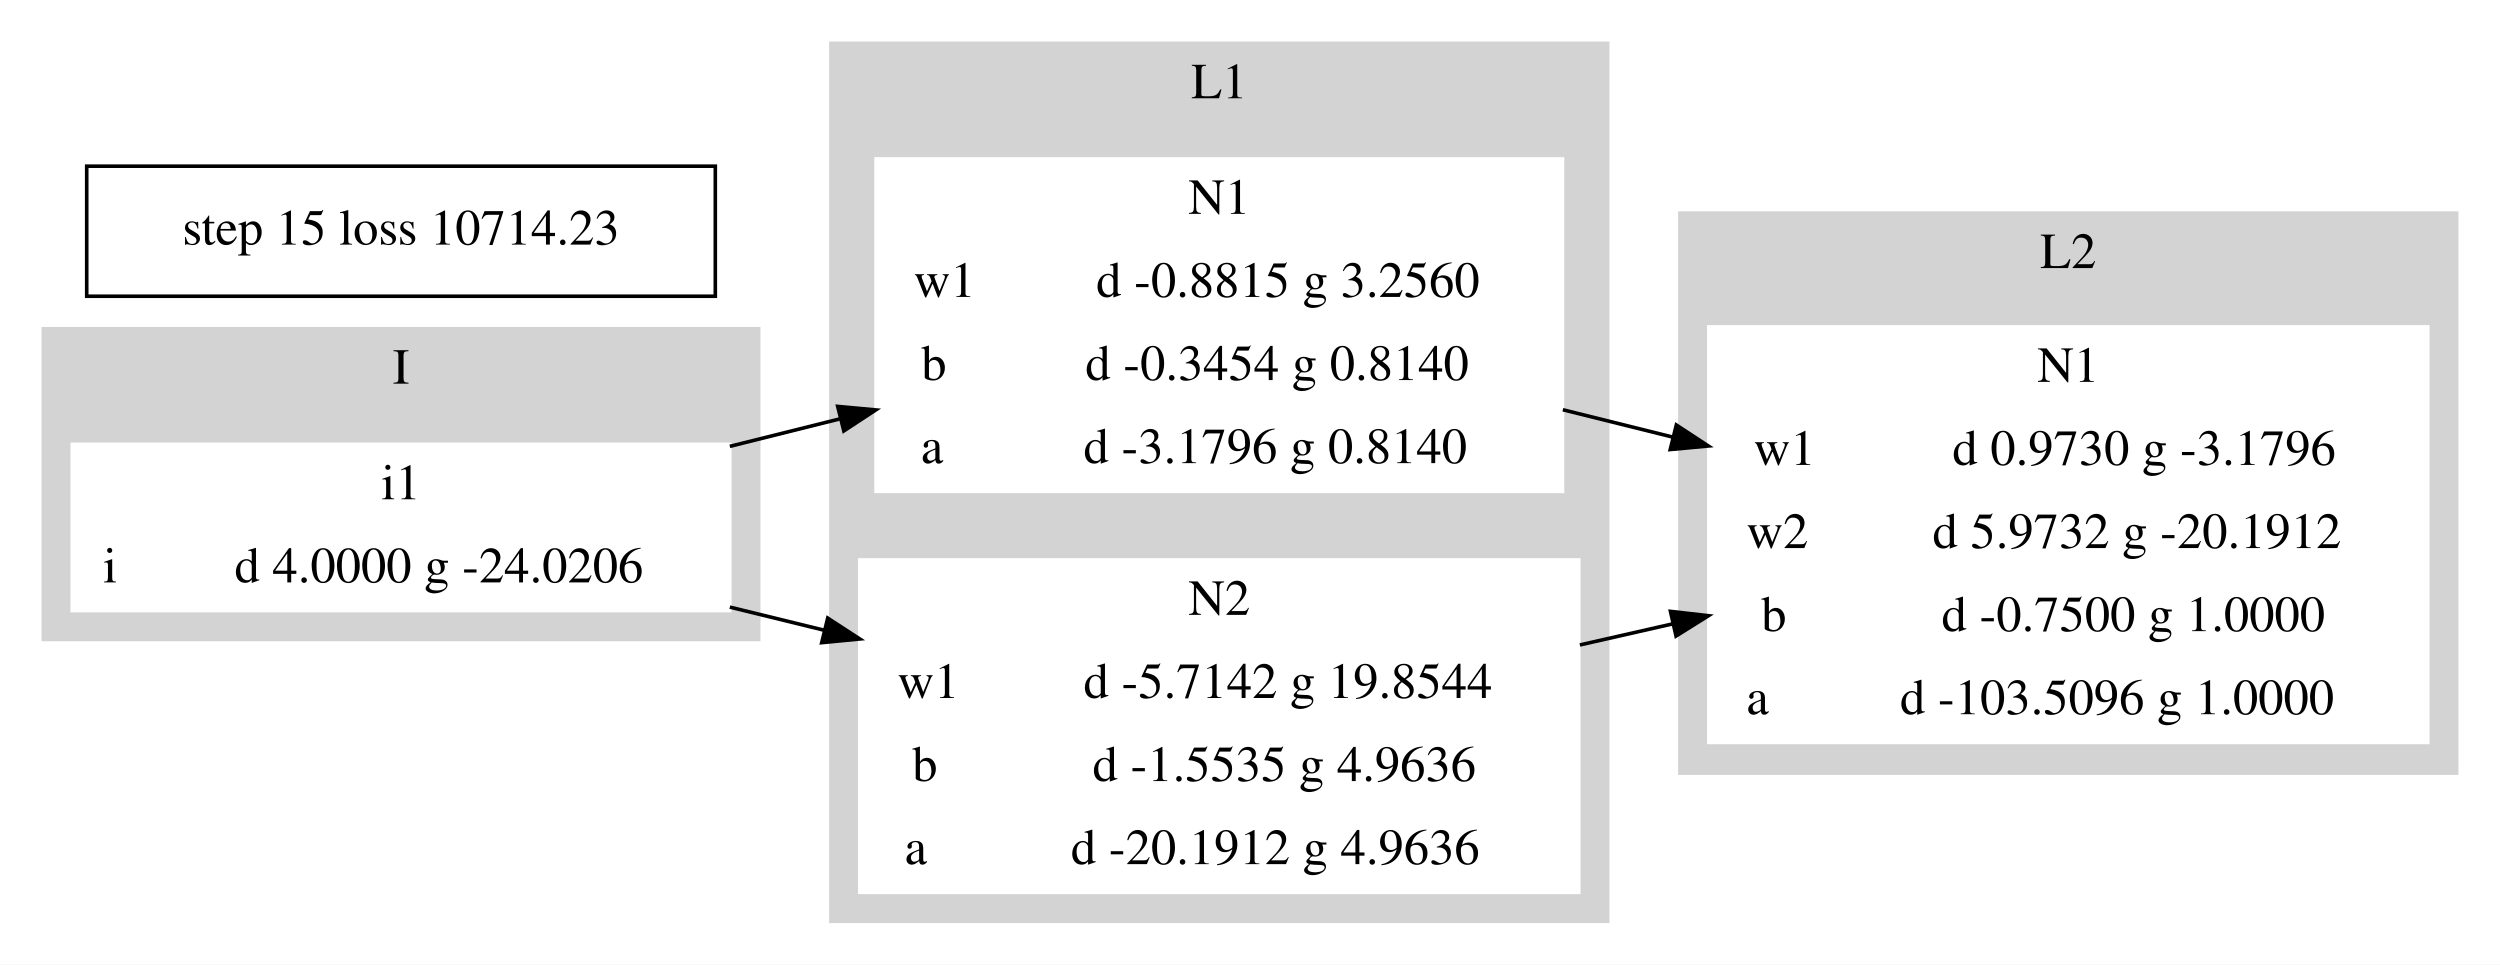
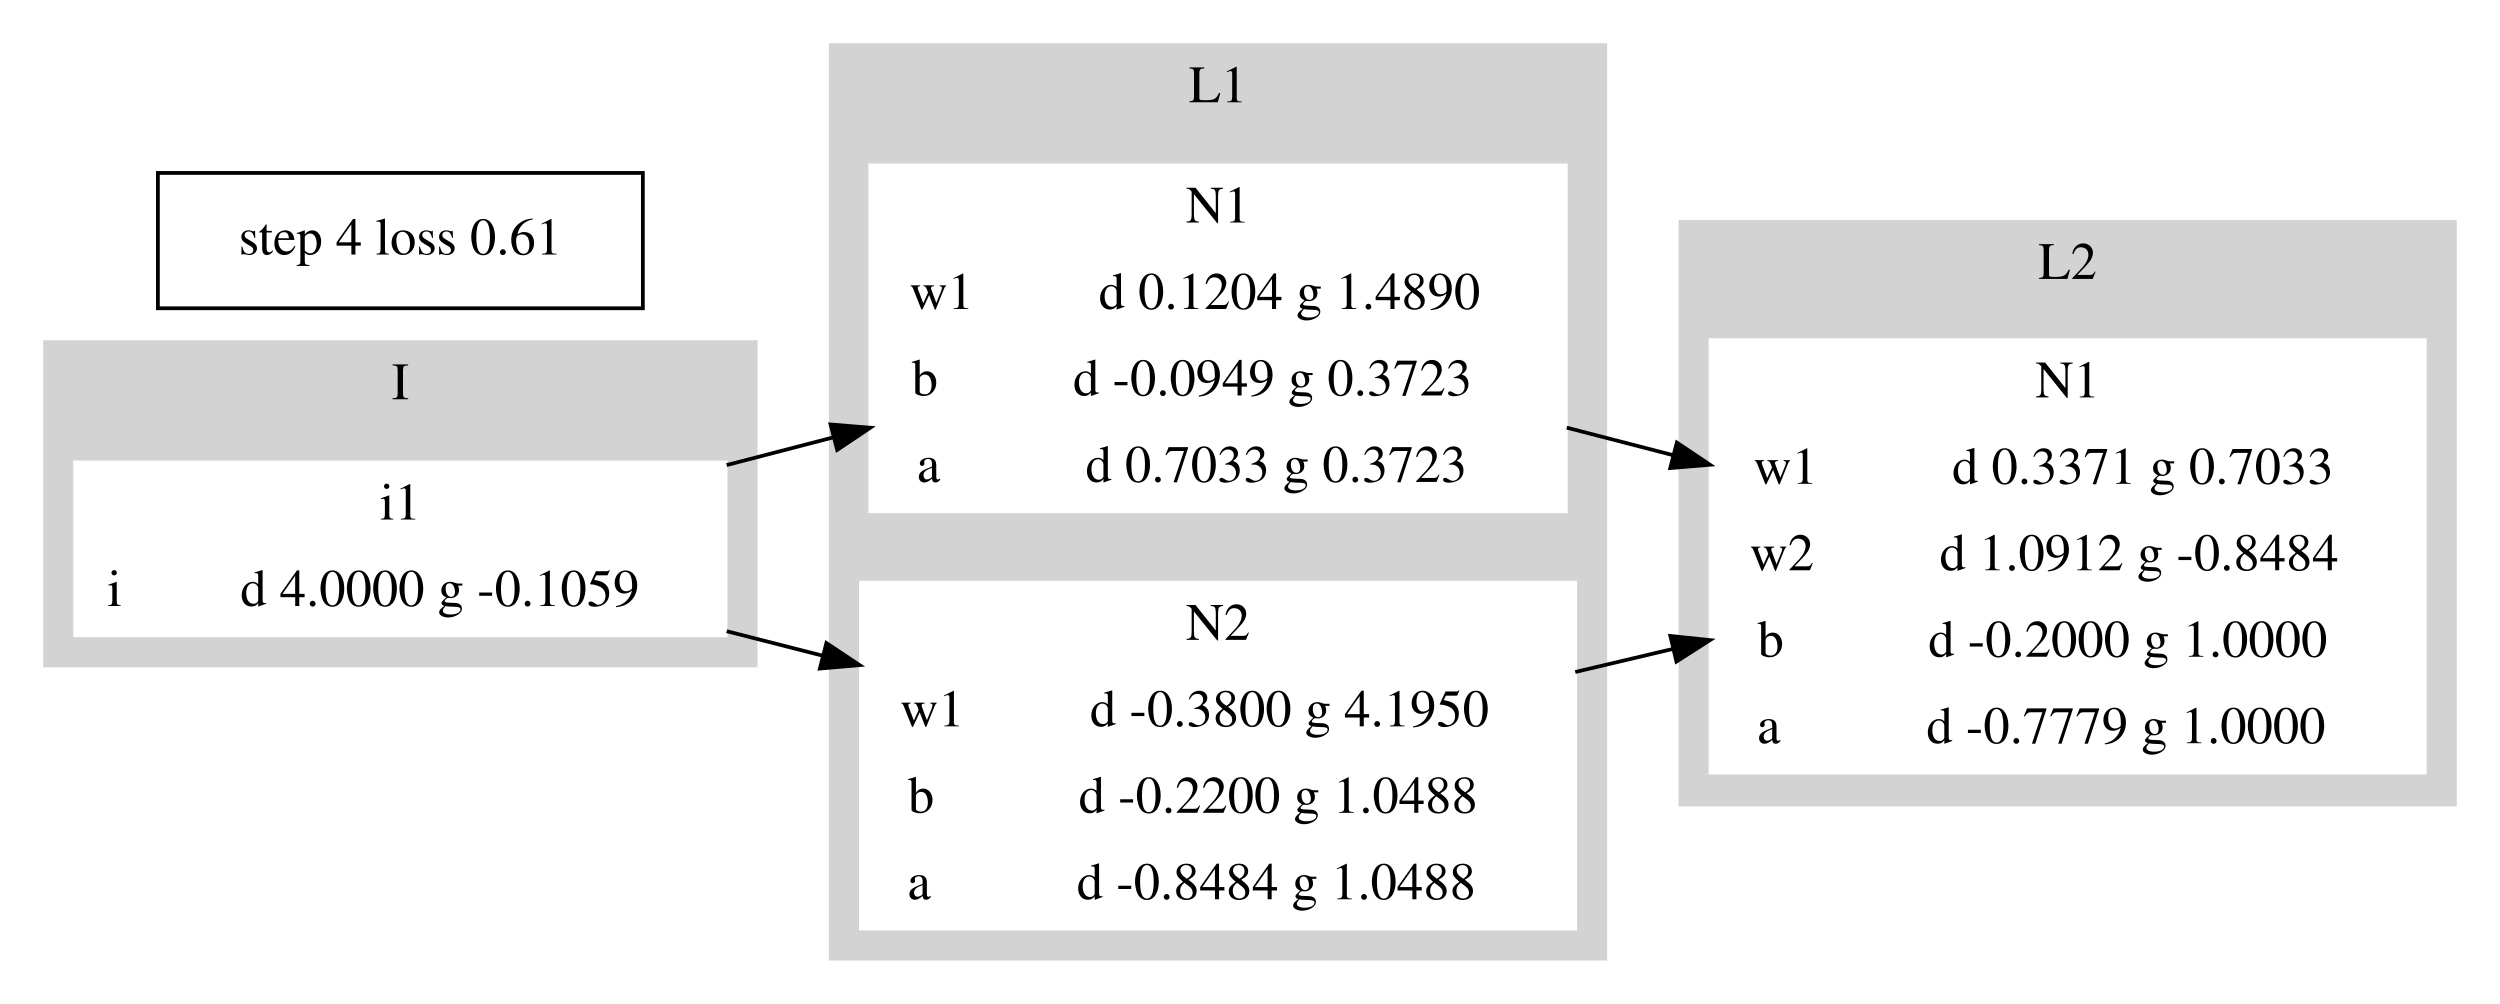
- <svg xmlns="http://www.w3.org/2000/svg" width="692pt" height="267pt" viewBox="0.00 0.00 692.00 267.00">
+ <svg xmlns="http://www.w3.org/2000/svg" width="665pt" height="267pt" viewBox="0.00 0.00 665.00 267.00">
  <g id="graph0" class="graph" transform="scale(1 1) rotate(0) translate(4 263)">
-     <polygon fill="white" stroke="transparent" points="-4,4 -4,-263 688,-263 688,4 -4,4" />
+     <polygon fill="white" stroke="transparent" points="-4,4 -4,-263 661,-263 661,4 -4,4" />
    <g id="clust1" class="cluster">
-       <polygon fill="lightgrey" stroke="lightgrey" points="8,-86 8,-172 206,-172 206,-86 8,-86" />
-       <text text-anchor="middle" x="107" y="-156.8" font-family="Times,serif" font-size="14.00">I</text>
+       <polygon fill="lightgrey" stroke="lightgrey" points="8,-86 8,-172 197,-172 197,-86 8,-86" />
+       <text text-anchor="middle" x="102.5" y="-156.8" font-family="Times,serif" font-size="14.00">I</text>
    </g>
    <g id="clust2" class="cluster">
-       <polygon fill="lightgrey" stroke="lightgrey" points="226,-8 226,-251 441,-251 441,-8 226,-8" />
-       <text text-anchor="middle" x="333.5" y="-235.8" font-family="Times,serif" font-size="14.00">L1</text>
+       <polygon fill="lightgrey" stroke="lightgrey" points="217,-8 217,-251 423,-251 423,-8 217,-8" />
+       <text text-anchor="middle" x="320" y="-235.8" font-family="Times,serif" font-size="14.00">L1</text>
    </g>
    <g id="clust3" class="cluster">
-       <polygon fill="lightgrey" stroke="lightgrey" points="461,-49 461,-204 676,-204 676,-49 461,-49" />
-       <text text-anchor="middle" x="568.5" y="-188.8" font-family="Times,serif" font-size="14.00">L2</text>
+       <polygon fill="lightgrey" stroke="lightgrey" points="443,-49 443,-204 649,-204 649,-49 443,-49" />
+       <text text-anchor="middle" x="546" y="-188.8" font-family="Times,serif" font-size="14.00">L2</text>
    </g>
    <g id="node1" class="node">
-       <polygon fill="white" stroke="white" points="16,-94 16,-140 198,-140 198,-94 16,-94" />
-       <text text-anchor="middle" x="107" y="-124.8" font-family="Times,serif" font-size="14.00">i1</text>
-       <polyline fill="none" stroke="white" points="16,-117 198,-117 " />
+       <polygon fill="white" stroke="white" points="16,-94 16,-140 189,-140 189,-94 16,-94" />
+       <text text-anchor="middle" x="102.5" y="-124.8" font-family="Times,serif" font-size="14.00">i1</text>
+       <polyline fill="none" stroke="white" points="16,-117 189,-117 " />
      <text text-anchor="middle" x="26.5" y="-101.8" font-family="Times,serif" font-size="14.00">i</text>
      <polyline fill="none" stroke="white" points="37,-94 37,-117 " />
-       <text text-anchor="middle" x="117.5" y="-101.8" font-family="Times,serif" font-size="14.00">d 4.0000 g -24.0206</text>
+       <text text-anchor="middle" x="113" y="-101.8" font-family="Times,serif" font-size="14.00">d 4.0000 g -0.1059</text>
    </g>
    <g id="node2" class="node">
-       <polygon fill="white" stroke="white" points="238.5,-127 238.5,-219 428.5,-219 428.5,-127 238.5,-127" />
-       <text text-anchor="middle" x="333.5" y="-203.8" font-family="Times,serif" font-size="14.00">N1</text>
-       <polyline fill="none" stroke="white" points="238.5,-196 428.5,-196 " />
-       <text text-anchor="middle" x="257.5" y="-180.8" font-family="Times,serif" font-size="14.00">w1</text>
-       <polyline fill="none" stroke="white" points="276.5,-173 276.5,-196 " />
-       <text text-anchor="middle" x="352.5" y="-180.8" font-family="Times,serif" font-size="14.00">d -0.8815 g 3.2560</text>
-       <polyline fill="none" stroke="white" points="238.5,-173 428.5,-173 " />
-       <text text-anchor="middle" x="254.5" y="-157.8" font-family="Times,serif" font-size="14.00">b</text>
-       <polyline fill="none" stroke="white" points="270.5,-150 270.5,-173 " />
-       <text text-anchor="middle" x="349.5" y="-157.8" font-family="Times,serif" font-size="14.00">d -0.3454 g 0.8140</text>
-       <polyline fill="none" stroke="white" points="238.5,-150 428.5,-150 " />
-       <text text-anchor="middle" x="254" y="-134.8" font-family="Times,serif" font-size="14.00">a</text>
-       <polyline fill="none" stroke="white" points="269.5,-127 269.5,-150 " />
-       <text text-anchor="middle" x="349" y="-134.8" font-family="Times,serif" font-size="14.00">d -3.1796 g 0.8140</text>
+       <polygon fill="white" stroke="white" points="227.5,-127 227.5,-219 412.5,-219 412.5,-127 227.5,-127" />
+       <text text-anchor="middle" x="320" y="-203.8" font-family="Times,serif" font-size="14.00">N1</text>
+       <polyline fill="none" stroke="white" points="227.5,-196 412.5,-196 " />
+       <text text-anchor="middle" x="246.5" y="-180.8" font-family="Times,serif" font-size="14.00">w1</text>
+       <polyline fill="none" stroke="white" points="265.5,-173 265.5,-196 " />
+       <text text-anchor="middle" x="339" y="-180.8" font-family="Times,serif" font-size="14.00">d 0.1204 g 1.4890</text>
+       <polyline fill="none" stroke="white" points="227.5,-173 412.5,-173 " />
+       <text text-anchor="middle" x="242" y="-157.8" font-family="Times,serif" font-size="14.00">b</text>
+       <polyline fill="none" stroke="white" points="256.5,-150 256.5,-173 " />
+       <text text-anchor="middle" x="334.5" y="-157.8" font-family="Times,serif" font-size="14.00">d -0.0949 g 0.3723</text>
+       <polyline fill="none" stroke="white" points="227.5,-150 412.5,-150 " />
+       <text text-anchor="middle" x="243" y="-134.8" font-family="Times,serif" font-size="14.00">a</text>
+       <polyline fill="none" stroke="white" points="258.5,-127 258.5,-150 " />
+       <text text-anchor="middle" x="335.5" y="-134.8" font-family="Times,serif" font-size="14.00">d 0.7033 g 0.3723</text>
    </g>
    <g id="edge1" class="edge">
-       <path fill="none" stroke="black" d="M198.02,-139.45C208.1,-141.97 218.42,-144.54 228.65,-147.1" />
-       <polygon fill="black" stroke="black" points="227.87,-150.51 238.42,-149.53 229.57,-143.72 227.87,-150.51" />
+       <path fill="none" stroke="black" d="M189.29,-139.29C198.61,-141.72 208.16,-144.2 217.65,-146.66" />
+       <polygon fill="black" stroke="black" points="216.93,-150.09 227.49,-149.22 218.69,-143.32 216.93,-150.09" />
    </g>
    <g id="node3" class="node">
-       <polygon fill="white" stroke="white" points="234,-16 234,-108 433,-108 433,-16 234,-16" />
-       <text text-anchor="middle" x="333.5" y="-92.8" font-family="Times,serif" font-size="14.00">N2</text>
-       <polyline fill="none" stroke="white" points="234,-85 433,-85 " />
-       <text text-anchor="middle" x="253" y="-69.8" font-family="Times,serif" font-size="14.00">w1</text>
-       <polyline fill="none" stroke="white" points="272,-62 272,-85 " />
-       <text text-anchor="middle" x="352.5" y="-69.8" font-family="Times,serif" font-size="14.00">d -5.7142 g 19.8544</text>
-       <polyline fill="none" stroke="white" points="234,-62 433,-62 " />
-       <text text-anchor="middle" x="252" y="-46.8" font-family="Times,serif" font-size="14.00">b</text>
-       <polyline fill="none" stroke="white" points="270,-39 270,-62 " />
-       <text text-anchor="middle" x="351.5" y="-46.8" font-family="Times,serif" font-size="14.00">d -1.5535 g 4.9636</text>
-       <polyline fill="none" stroke="white" points="234,-39 433,-39 " />
-       <text text-anchor="middle" x="249.5" y="-23.8" font-family="Times,serif" font-size="14.00">a</text>
-       <polyline fill="none" stroke="white" points="265,-16 265,-39 " />
-       <text text-anchor="middle" x="349" y="-23.8" font-family="Times,serif" font-size="14.00">d -20.1912 g 4.9636</text>
+       <polygon fill="white" stroke="white" points="225,-16 225,-108 415,-108 415,-16 225,-16" />
+       <text text-anchor="middle" x="320" y="-92.8" font-family="Times,serif" font-size="14.00">N2</text>
+       <polyline fill="none" stroke="white" points="225,-85 415,-85 " />
+       <text text-anchor="middle" x="244" y="-69.8" font-family="Times,serif" font-size="14.00">w1</text>
+       <polyline fill="none" stroke="white" points="263,-62 263,-85 " />
+       <text text-anchor="middle" x="339" y="-69.8" font-family="Times,serif" font-size="14.00">d -0.3800 g 4.1950</text>
+       <polyline fill="none" stroke="white" points="225,-62 415,-62 " />
+       <text text-anchor="middle" x="241" y="-46.8" font-family="Times,serif" font-size="14.00">b</text>
+       <polyline fill="none" stroke="white" points="257,-39 257,-62 " />
+       <text text-anchor="middle" x="336" y="-46.8" font-family="Times,serif" font-size="14.00">d -0.2200 g 1.0488</text>
+       <polyline fill="none" stroke="white" points="225,-39 415,-39 " />
+       <text text-anchor="middle" x="240.5" y="-23.8" font-family="Times,serif" font-size="14.00">a</text>
+       <polyline fill="none" stroke="white" points="256,-16 256,-39 " />
+       <text text-anchor="middle" x="335.5" y="-23.8" font-family="Times,serif" font-size="14.00">d -0.8484 g 1.0488</text>
    </g>
    <g id="edge2" class="edge">
-       <path fill="none" stroke="black" d="M198.02,-94.95C206.62,-92.84 215.39,-90.69 224.14,-88.55" />
-       <polygon fill="black" stroke="black" points="225.11,-91.91 233.99,-86.13 223.45,-85.11 225.11,-91.91" />
+       <path fill="none" stroke="black" d="M189.29,-95.1C197.64,-92.97 206.18,-90.79 214.69,-88.62" />
+       <polygon fill="black" stroke="black" points="215.82,-91.95 224.65,-86.08 214.09,-85.16 215.82,-91.95" />
    </g>
    <g id="node4" class="node">
-       <polygon fill="white" stroke="white" points="469,-57.5 469,-172.5 668,-172.5 668,-57.5 469,-57.5" />
-       <text text-anchor="middle" x="568.5" y="-157.3" font-family="Times,serif" font-size="14.00">N1</text>
-       <polyline fill="none" stroke="white" points="469,-149.5 668,-149.5 " />
-       <text text-anchor="middle" x="490" y="-134.3" font-family="Times,serif" font-size="14.00">w1</text>
-       <polyline fill="none" stroke="white" points="511,-126.5 511,-149.5 " />
-       <text text-anchor="middle" x="589.5" y="-134.3" font-family="Times,serif" font-size="14.00">d 0.9730 g -3.1796</text>
-       <polyline fill="none" stroke="white" points="469,-126.5 668,-126.5 " />
-       <text text-anchor="middle" x="488" y="-111.3" font-family="Times,serif" font-size="14.00">w2</text>
-       <polyline fill="none" stroke="white" points="507,-103.5 507,-126.5 " />
-       <text text-anchor="middle" x="587.5" y="-111.3" font-family="Times,serif" font-size="14.00">d 5.9732 g -20.1912</text>
-       <polyline fill="none" stroke="white" points="469,-103.5 668,-103.5 " />
-       <text text-anchor="middle" x="487" y="-88.3" font-family="Times,serif" font-size="14.00">b</text>
-       <polyline fill="none" stroke="white" points="505,-80.5 505,-103.5 " />
-       <text text-anchor="middle" x="586.5" y="-88.3" font-family="Times,serif" font-size="14.00">d -0.7500 g 1.0000</text>
-       <polyline fill="none" stroke="white" points="469,-80.5 668,-80.5 " />
-       <text text-anchor="middle" x="482.5" y="-65.3" font-family="Times,serif" font-size="14.00">a</text>
-       <polyline fill="none" stroke="white" points="496,-57.5 496,-80.5 " />
-       <text text-anchor="middle" x="582" y="-65.3" font-family="Times,serif" font-size="14.00">d -103.5096 g 1.0000</text>
+       <polygon fill="white" stroke="white" points="451,-57.5 451,-172.5 641,-172.5 641,-57.5 451,-57.5" />
+       <text text-anchor="middle" x="546" y="-157.3" font-family="Times,serif" font-size="14.00">N1</text>
+       <polyline fill="none" stroke="white" points="451,-149.5 641,-149.5 " />
+       <text text-anchor="middle" x="471" y="-134.3" font-family="Times,serif" font-size="14.00">w1</text>
+       <polyline fill="none" stroke="white" points="491,-126.5 491,-149.5 " />
+       <text text-anchor="middle" x="566" y="-134.3" font-family="Times,serif" font-size="14.00">d 0.3371 g 0.7033</text>
+       <polyline fill="none" stroke="white" points="451,-126.5 641,-126.5 " />
+       <text text-anchor="middle" x="470" y="-111.3" font-family="Times,serif" font-size="14.00">w2</text>
+       <polyline fill="none" stroke="white" points="489,-103.5 489,-126.5 " />
+       <text text-anchor="middle" x="565" y="-111.3" font-family="Times,serif" font-size="14.00">d 1.0912 g -0.8484</text>
+       <polyline fill="none" stroke="white" points="451,-103.5 641,-103.5 " />
+       <text text-anchor="middle" x="467" y="-88.3" font-family="Times,serif" font-size="14.00">b</text>
+       <polyline fill="none" stroke="white" points="483,-80.5 483,-103.5 " />
+       <text text-anchor="middle" x="562" y="-88.3" font-family="Times,serif" font-size="14.00">d -0.2000 g 1.0000</text>
+       <polyline fill="none" stroke="white" points="451,-80.5 641,-80.5 " />
+       <text text-anchor="middle" x="466.5" y="-65.3" font-family="Times,serif" font-size="14.00">a</text>
+       <polyline fill="none" stroke="white" points="482,-57.5 482,-80.5 " />
+       <text text-anchor="middle" x="561.5" y="-65.3" font-family="Times,serif" font-size="14.00">d -0.7779 g 1.0000</text>
    </g>
    <g id="edge3" class="edge">
-       <path fill="none" stroke="black" d="M428.6,-149.58C438.65,-147.07 448.93,-144.52 459.13,-141.98" />
-       <polygon fill="black" stroke="black" points="460.01,-145.36 468.87,-139.55 458.32,-138.57 460.01,-145.36" />
+       <path fill="none" stroke="black" d="M412.76,-149.24C422.08,-146.83 431.6,-144.36 441.04,-141.92" />
+       <polygon fill="black" stroke="black" points="442.04,-145.27 450.85,-139.38 440.29,-138.5 442.04,-145.27" />
    </g>
    <g id="edge4" class="edge">
-       <path fill="none" stroke="black" d="M433.31,-84.48C441.78,-86.4 450.38,-88.36 458.92,-90.3" />
-       <polygon fill="black" stroke="black" points="458.38,-93.77 468.91,-92.57 459.93,-86.94 458.38,-93.77" />
+       <path fill="none" stroke="black" d="M415.02,-84.25C423.63,-86.28 432.39,-88.36 441.08,-90.41" />
+       <polygon fill="black" stroke="black" points="440.32,-93.83 450.86,-92.73 441.93,-87.02 440.32,-93.83" />
    </g>
    <g id="node5" class="node">
-       <polygon fill="none" stroke="black" points="20,-181 20,-217 194,-217 194,-181 20,-181" />
-       <text text-anchor="middle" x="107" y="-195.3" font-family="Times,serif" font-size="14.00">step 15 loss 10714.23</text>
+       <polygon fill="none" stroke="black" points="38,-181 38,-217 167,-217 167,-181 38,-181" />
+       <text text-anchor="middle" x="102.5" y="-195.3" font-family="Times,serif" font-size="14.00">step 4 loss 0.61</text>
    </g>
  </g>
</svg>
